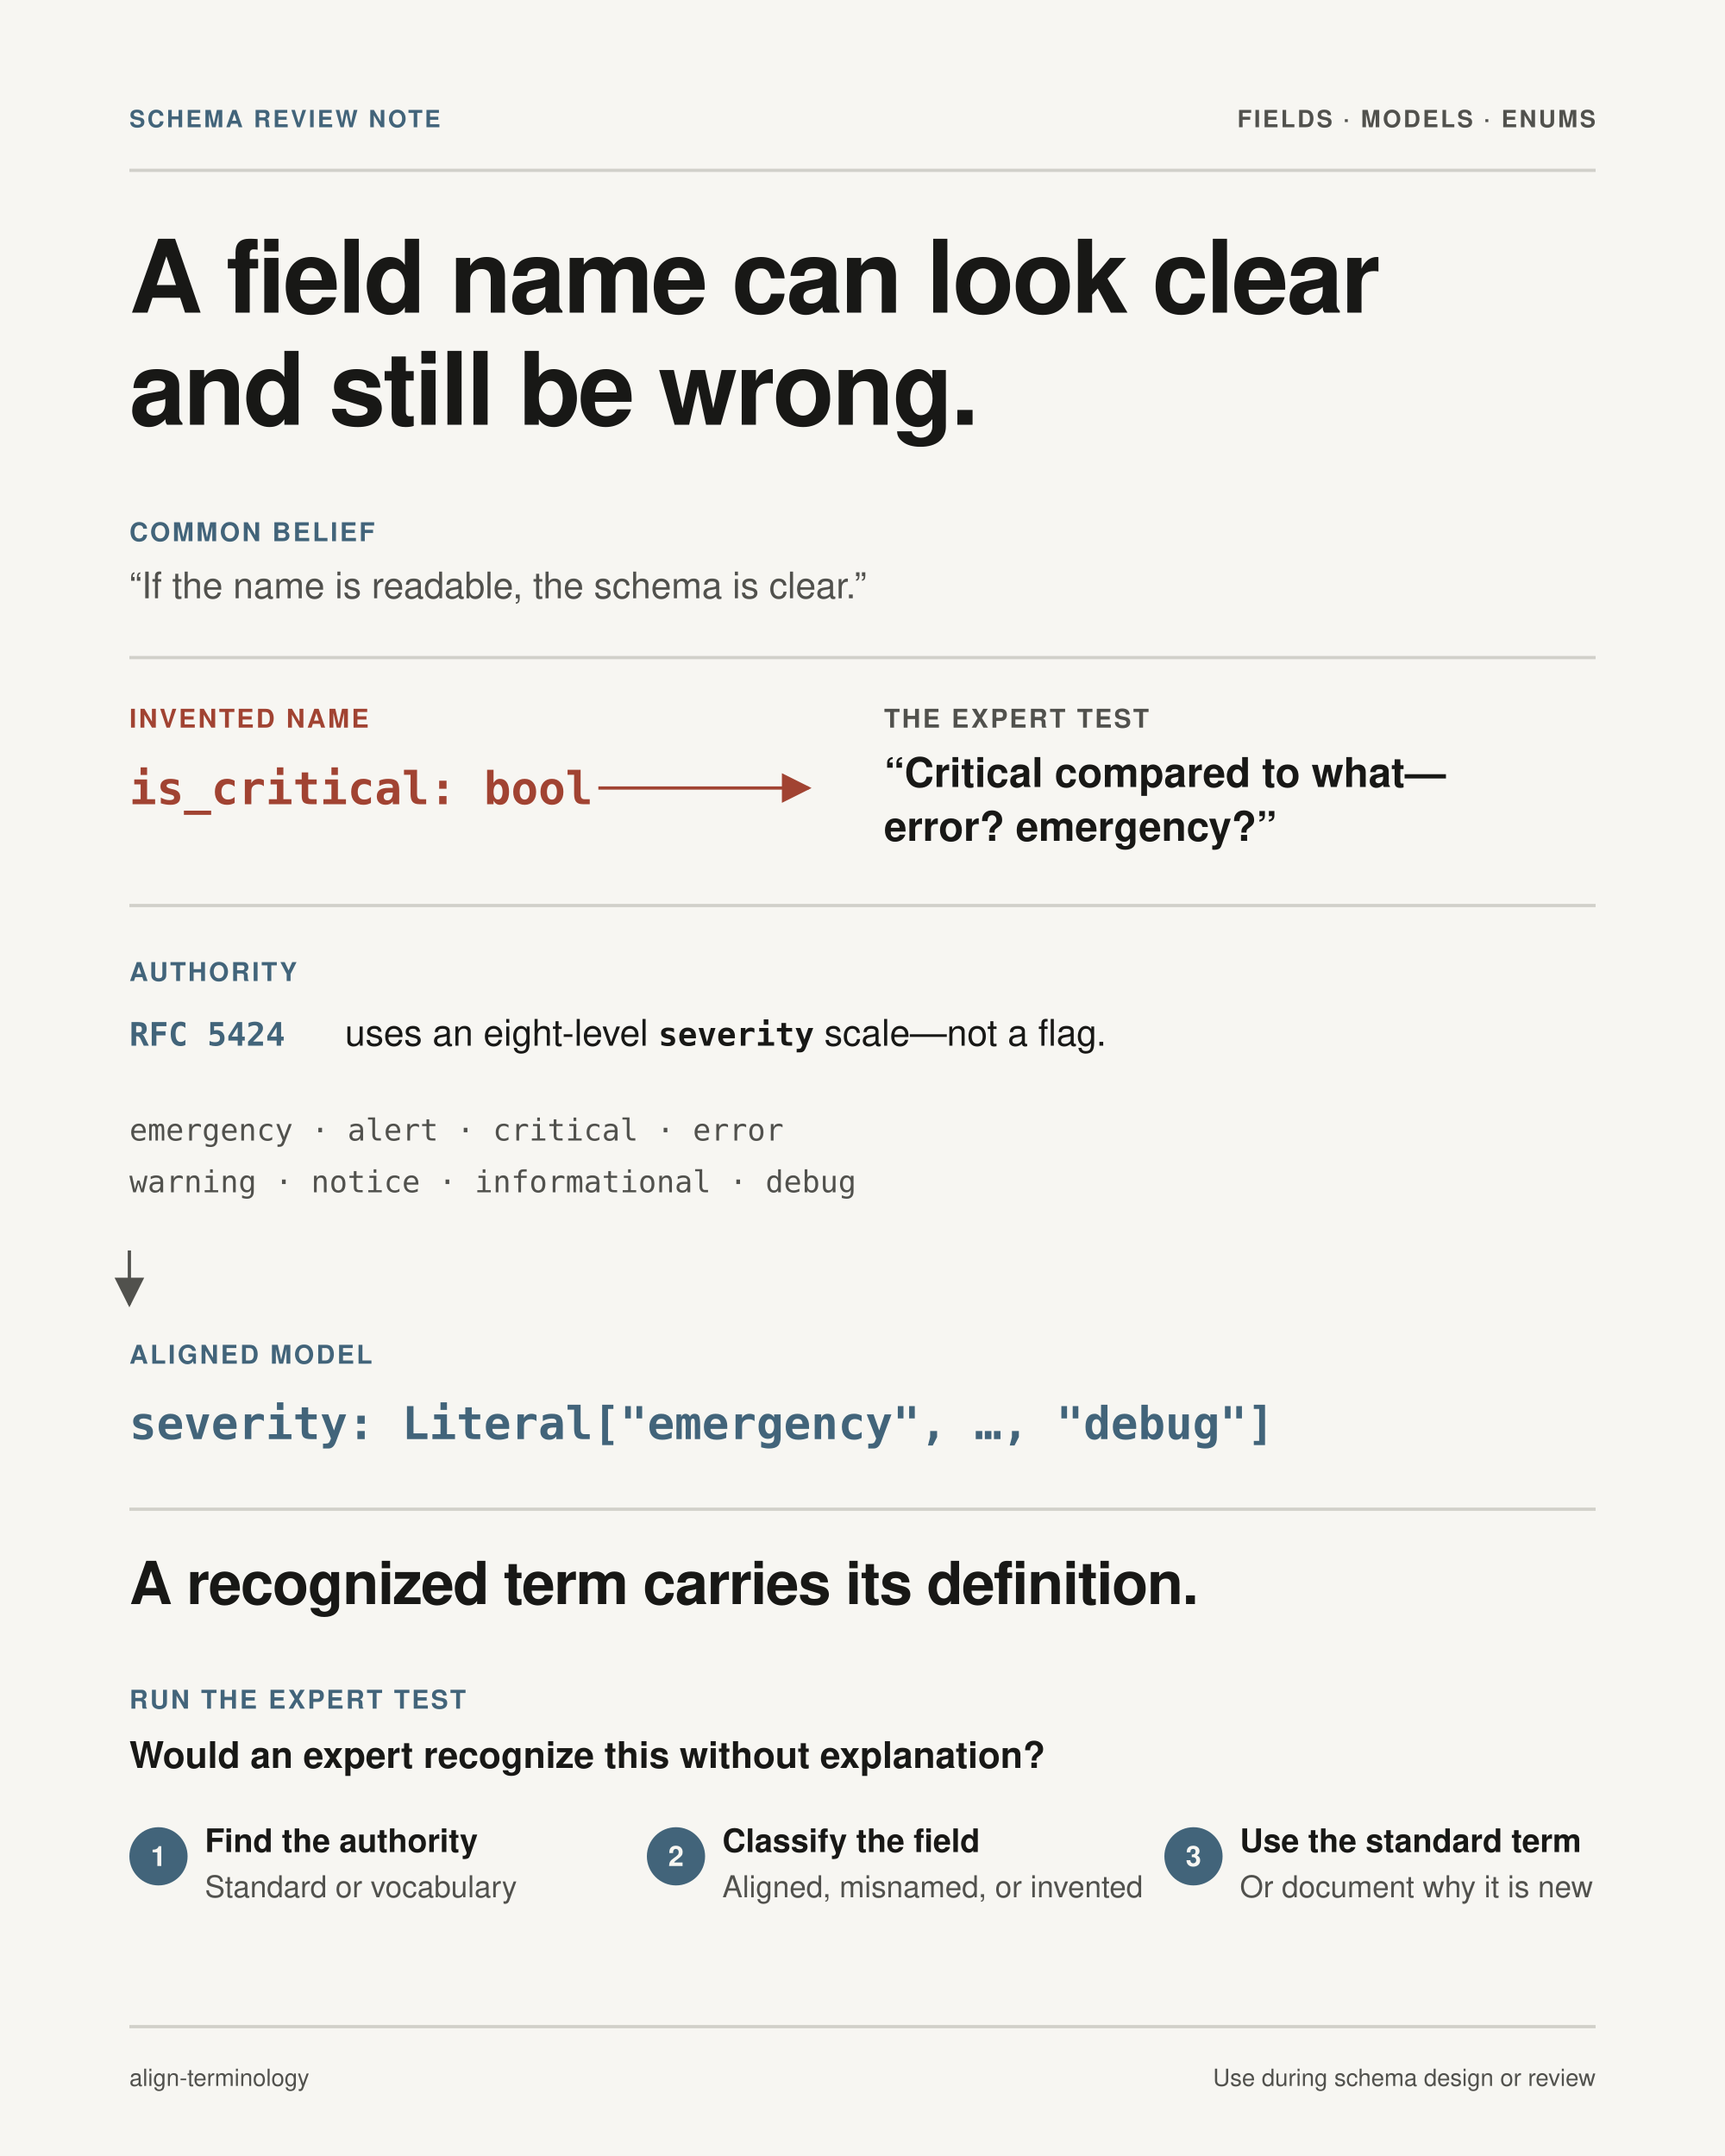
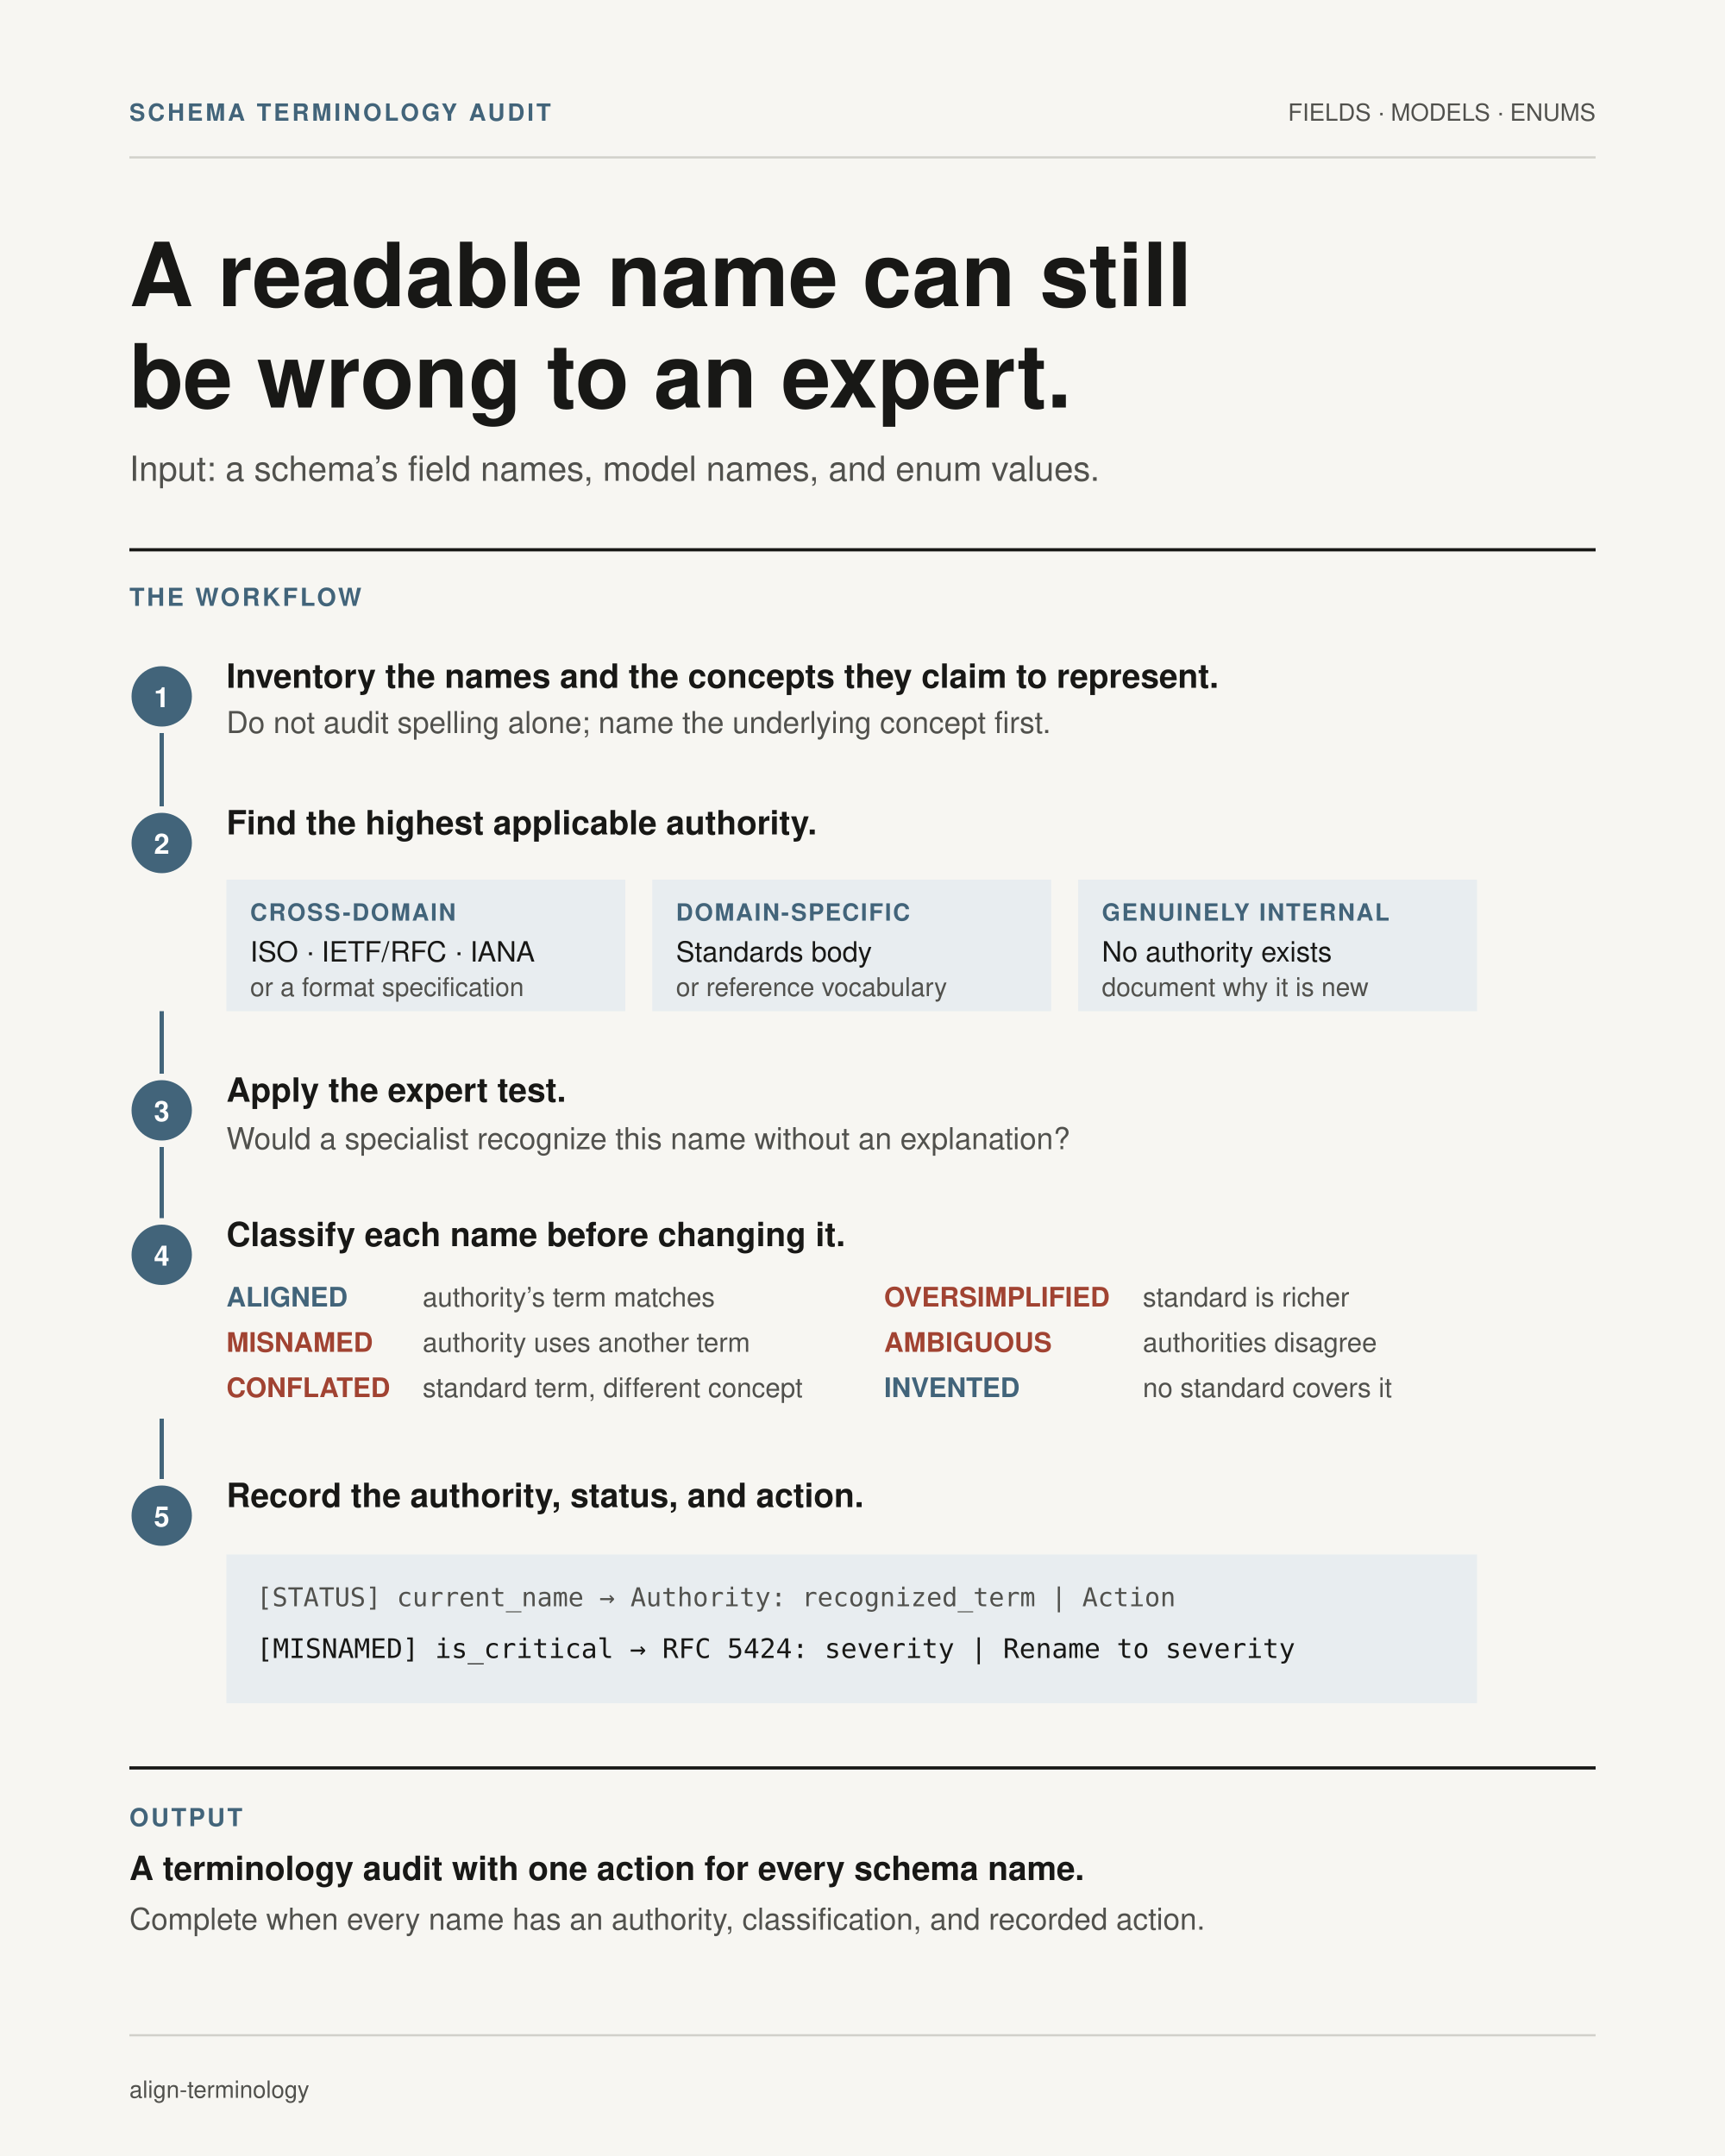
<svg xmlns="http://www.w3.org/2000/svg" width="1600" height="2000" viewBox="0 0 1600 2000" role="img" aria-labelledby="title desc">
-   <defs>
-     <style>
-       .bg { fill: #f7f6f2; }
-       .primary { fill: #181816; }
-       .secondary { fill: #51514d; }
-       .accent { fill: #42647a; }
-       .failure { fill: #a14332; }
-       .rule { stroke: #d1d0ca; stroke-width: 3; }
-       .rule-dark { stroke: #51514d; stroke-width: 3; }
-       .rule-failure { stroke: #a14332; stroke-width: 3; }
-       .headline { font: 700 94px Helvetica, Arial, sans-serif; letter-spacing: -2px; }
-       .section-label { font: 700 24px Helvetica, Arial, sans-serif; letter-spacing: 2px; }
-       .body { font: 400 34px Helvetica, Arial, sans-serif; }
-       .body-bold { font: 700 34px Helvetica, Arial, sans-serif; }
-       .proof-question { font: 700 38px Helvetica, Arial, sans-serif; }
-       .statement { font: 700 55px Helvetica, Arial, sans-serif; letter-spacing: -1px; }
-       .step-num { font: 700 26px Helvetica, Arial, sans-serif; }
-       .step-title { font: 700 30px Helvetica, Arial, sans-serif; }
-       .step-body { font: 400 28px Helvetica, Arial, sans-serif; }
-       .mono-lg { font: 700 42px Menlo, Consolas, monospace; }
-       .mono { font: 400 28px Menlo, Consolas, monospace; }
-       .mono-bold { font: 700 30px Menlo, Consolas, monospace; }
-       .meta { font: 700 22px Helvetica, Arial, sans-serif; letter-spacing: 2px; }
-       .identity { font: 400 22px Helvetica, Arial, sans-serif; }
-     </style>
-     <marker id="arrow" viewBox="0 0 12 12" refX="10" refY="6" markerWidth="11" markerHeight="11" orient="auto">
-       <path d="M1,1 L11,6 L1,11 Z" fill="#51514d" />
-     </marker>
-     <marker id="arrow-failure" viewBox="0 0 12 12" refX="10" refY="6" markerWidth="11" markerHeight="11" orient="auto">
-       <path d="M1,1 L11,6 L1,11 Z" fill="#a14332" />
-     </marker>
-   </defs>
-   <rect class="bg" width="1600" height="2000" />
-   <text x="120" y="118" class="meta accent">SCHEMA REVIEW NOTE</text>
-   <text x="1480" y="118" text-anchor="end" class="meta secondary">FIELDS · MODELS · ENUMS</text>
-   <line x1="120" y1="158" x2="1480" y2="158" class="rule" />
-   <text x="120" y="290" class="headline primary">A field name can look clear</text>
-   <text x="120" y="394" class="headline primary">and still be wrong.</text>
-   <text x="120" y="502" class="section-label accent">COMMON BELIEF</text>
-   <text x="120" y="555" class="body secondary">“If the name is readable, the schema is clear.”</text>
-   <line x1="120" y1="610" x2="1480" y2="610" class="rule" />
-   <text x="120" y="675" class="section-label failure">INVENTED NAME</text>
-   <text x="120" y="746" class="mono-lg failure">is_critical: bool</text>
-   <line x1="555" y1="731" x2="750" y2="731" class="rule-failure" marker-end="url(#arrow-failure)" />
-   <text x="820" y="675" class="section-label secondary">THE EXPERT TEST</text>
-   <text x="820" y="730" class="proof-question primary">“Critical compared to what—</text>
-   <text x="820" y="780" class="proof-question primary">error? emergency?”</text>
-   <line x1="120" y1="840" x2="1480" y2="840" class="rule" />
-   <text x="120" y="910" class="section-label accent">AUTHORITY</text>
-   <text x="120" y="970" class="mono-bold accent">RFC 5424</text>
-   <text x="320" y="970" class="body primary">uses an eight-level <tspan class="mono-bold">severity</tspan> scale—not a flag.</text>
-   <text x="120" y="1058" class="mono secondary">emergency · alert · critical · error</text>
-   <text x="120" y="1106" class="mono secondary">warning · notice · informational · debug</text>
-   <line x1="120" y1="1160" x2="120" y2="1210" class="rule-dark" marker-end="url(#arrow)" />
-   <text x="120" y="1265" class="section-label accent">ALIGNED MODEL</text>
-   <text x="120" y="1335" class="mono-lg accent">severity: Literal["emergency", …, "debug"]</text>
-   <line x1="120" y1="1400" x2="1480" y2="1400" class="rule" />
-   <text x="120" y="1488" class="statement primary">A recognized term carries its definition.</text>
-   <text x="120" y="1585" class="section-label accent">RUN THE EXPERT TEST</text>
-   <text x="120" y="1640" class="body-bold primary">Would an expert recognize this without explanation?</text>
-   <circle cx="147" cy="1722" r="27" fill="#42647a" />
-   <text x="147" y="1731" text-anchor="middle" class="step-num" fill="#f7f6f2">1</text>
-   <text x="190" y="1718" class="step-title primary">Find the authority</text>
-   <text x="190" y="1760" class="step-body secondary">Standard or vocabulary</text>
-   <circle cx="627" cy="1722" r="27" fill="#42647a" />
-   <text x="627" y="1731" text-anchor="middle" class="step-num" fill="#f7f6f2">2</text>
-   <text x="670" y="1718" class="step-title primary">Classify the field</text>
-   <text x="670" y="1760" class="step-body secondary">Aligned, misnamed, or invented</text>
-   <circle cx="1107" cy="1722" r="27" fill="#42647a" />
-   <text x="1107" y="1731" text-anchor="middle" class="step-num" fill="#f7f6f2">3</text>
-   <text x="1150" y="1718" class="step-title primary">Use the standard term</text>
-   <text x="1150" y="1760" class="step-body secondary">Or document why it is new</text>
-   <line x1="120" y1="1880" x2="1480" y2="1880" class="rule" />
-   <text x="120" y="1935" class="identity secondary">align-terminology</text>
-   <text x="1480" y="1935" text-anchor="end" class="identity secondary">Use during schema design or review</text>
+   <style>.sans{font-family:Helvetica,Arial,sans-serif}.mono{font-family:Menlo,Consolas,monospace}</style>
+   <rect width="1600" height="2000" fill="#f7f6f2" />
+   <text class="sans" x="120" y="112" font-size="22" font-weight="700" letter-spacing="2.4" fill="#42647a">SCHEMA TERMINOLOGY AUDIT</text>
+   <text class="sans" x="1480" y="112" text-anchor="end" font-size="22" fill="#51514d">FIELDS · MODELS · ENUMS</text>
+   <line x1="120" y1="146" x2="1480" y2="146" stroke="#d1d0ca" stroke-width="2" />
+   <text class="sans" x="120" y="284" font-size="82" font-weight="700" fill="#181816">A readable name can still</text>
+   <text class="sans" x="120" y="378" font-size="82" font-weight="700" fill="#181816">be wrong to an expert.</text>
+   <text class="sans" x="120" y="446" font-size="32" fill="#51514d">Input: a schema’s field names, model names, and enum values.</text>
+   <line x1="120" y1="510" x2="1480" y2="510" stroke="#181816" stroke-width="3" />
+   <text class="sans" x="120" y="562" font-size="23" font-weight="700" letter-spacing="2.2" fill="#42647a">THE WORKFLOW</text>
+   <circle cx="150" cy="646" r="28" fill="#42647a" />
+   <text class="sans" x="150" y="656" text-anchor="middle" font-size="26" font-weight="700" fill="#fff">1</text>
+   <text class="sans" x="210" y="638" font-size="31" font-weight="700" fill="#181816">Inventory the names and the concepts they claim to represent.</text>
+   <text class="sans" x="210" y="680" font-size="28" fill="#51514d">Do not audit spelling alone; name the underlying concept first.</text>
+   <line x1="150" y1="680" x2="150" y2="748" stroke="#42647a" stroke-width="4" />
+   <circle cx="150" cy="782" r="28" fill="#42647a" />
+   <text class="sans" x="150" y="792" text-anchor="middle" font-size="26" font-weight="700" fill="#fff">2</text>
+   <text class="sans" x="210" y="774" font-size="31" font-weight="700" fill="#181816">Find the highest applicable authority.</text>
+   <g class="sans">
+     <rect x="210" y="816" width="370" height="122" fill="#e8edf0" />
+     <text x="232" y="854" font-size="22" font-weight="700" letter-spacing="1.4" fill="#42647a">CROSS-DOMAIN</text>
+     <text x="232" y="892" font-size="26" fill="#181816">ISO · IETF/RFC · IANA</text>
+     <text x="232" y="924" font-size="24" fill="#51514d">or a format specification</text>
+     <rect x="605" y="816" width="370" height="122" fill="#e8edf0" />
+     <text x="627" y="854" font-size="22" font-weight="700" letter-spacing="1.4" fill="#42647a">DOMAIN-SPECIFIC</text>
+     <text x="627" y="892" font-size="26" fill="#181816">Standards body</text>
+     <text x="627" y="924" font-size="24" fill="#51514d">or reference vocabulary</text>
+     <rect x="1000" y="816" width="370" height="122" fill="#e8edf0" />
+     <text x="1022" y="854" font-size="22" font-weight="700" letter-spacing="1.4" fill="#42647a">GENUINELY INTERNAL</text>
+     <text x="1022" y="892" font-size="26" fill="#181816">No authority exists</text>
+     <text x="1022" y="924" font-size="24" fill="#51514d">document why it is new</text>
+   </g>
+   <line x1="150" y1="938" x2="150" y2="996" stroke="#42647a" stroke-width="4" />
+   <circle cx="150" cy="1030" r="28" fill="#42647a" />
+   <text class="sans" x="150" y="1040" text-anchor="middle" font-size="26" font-weight="700" fill="#fff">3</text>
+   <text class="sans" x="210" y="1022" font-size="31" font-weight="700" fill="#181816">Apply the expert test.</text>
+   <text class="sans" x="210" y="1066" font-size="28" fill="#51514d">Would a specialist recognize this name without an explanation?</text>
+   <line x1="150" y1="1064" x2="150" y2="1130" stroke="#42647a" stroke-width="4" />
+   <circle cx="150" cy="1164" r="28" fill="#42647a" />
+   <text class="sans" x="150" y="1174" text-anchor="middle" font-size="26" font-weight="700" fill="#fff">4</text>
+   <text class="sans" x="210" y="1156" font-size="31" font-weight="700" fill="#181816">Classify each name before changing it.</text>
+   <g class="sans" font-size="25">
+     <text x="210" y="1212" font-weight="700" fill="#42647a">ALIGNED</text>
+     <text x="392" y="1212" fill="#51514d">authority’s term matches</text>
+     <text x="210" y="1254" font-weight="700" fill="#a14332">MISNAMED</text>
+     <text x="392" y="1254" fill="#51514d">authority uses another term</text>
+     <text x="210" y="1296" font-weight="700" fill="#a14332">CONFLATED</text>
+     <text x="392" y="1296" fill="#51514d">standard term, different concept</text>
+     <text x="820" y="1212" font-weight="700" fill="#a14332">OVERSIMPLIFIED</text>
+     <text x="1060" y="1212" fill="#51514d">standard is richer</text>
+     <text x="820" y="1254" font-weight="700" fill="#a14332">AMBIGUOUS</text>
+     <text x="1060" y="1254" fill="#51514d">authorities disagree</text>
+     <text x="820" y="1296" font-weight="700" fill="#42647a">INVENTED</text>
+     <text x="1060" y="1296" fill="#51514d">no standard covers it</text>
+   </g>
+   <line x1="150" y1="1316" x2="150" y2="1372" stroke="#42647a" stroke-width="4" />
+   <circle cx="150" cy="1406" r="28" fill="#42647a" />
+   <text class="sans" x="150" y="1416" text-anchor="middle" font-size="26" font-weight="700" fill="#fff">5</text>
+   <text class="sans" x="210" y="1398" font-size="31" font-weight="700" fill="#181816">Record the authority, status, and action.</text>
+   <rect x="210" y="1442" width="1160" height="138" fill="#e8edf0" />
+   <text class="mono" x="238" y="1490" font-size="24" fill="#51514d">[STATUS] current_name → Authority: recognized_term | Action</text>
+   <text class="mono" x="238" y="1538" font-size="25" fill="#181816">[MISNAMED] is_critical → RFC 5424: severity | Rename to severity</text>
+   <line x1="120" y1="1640" x2="1480" y2="1640" stroke="#181816" stroke-width="3" />
+   <text class="sans" x="120" y="1694" font-size="23" font-weight="700" letter-spacing="2.2" fill="#42647a">OUTPUT</text>
+   <text class="sans" x="120" y="1744" font-size="31" font-weight="700" fill="#181816">A terminology audit with one action for every schema name.</text>
+   <text class="sans" x="120" y="1790" font-size="28" fill="#51514d">Complete when every name has an authority, classification, and recorded action.</text>
+   <line x1="120" y1="1888" x2="1480" y2="1888" stroke="#d1d0ca" stroke-width="2" />
+   <text class="sans" x="120" y="1946" font-size="22" fill="#51514d">align-terminology</text>
</svg>
